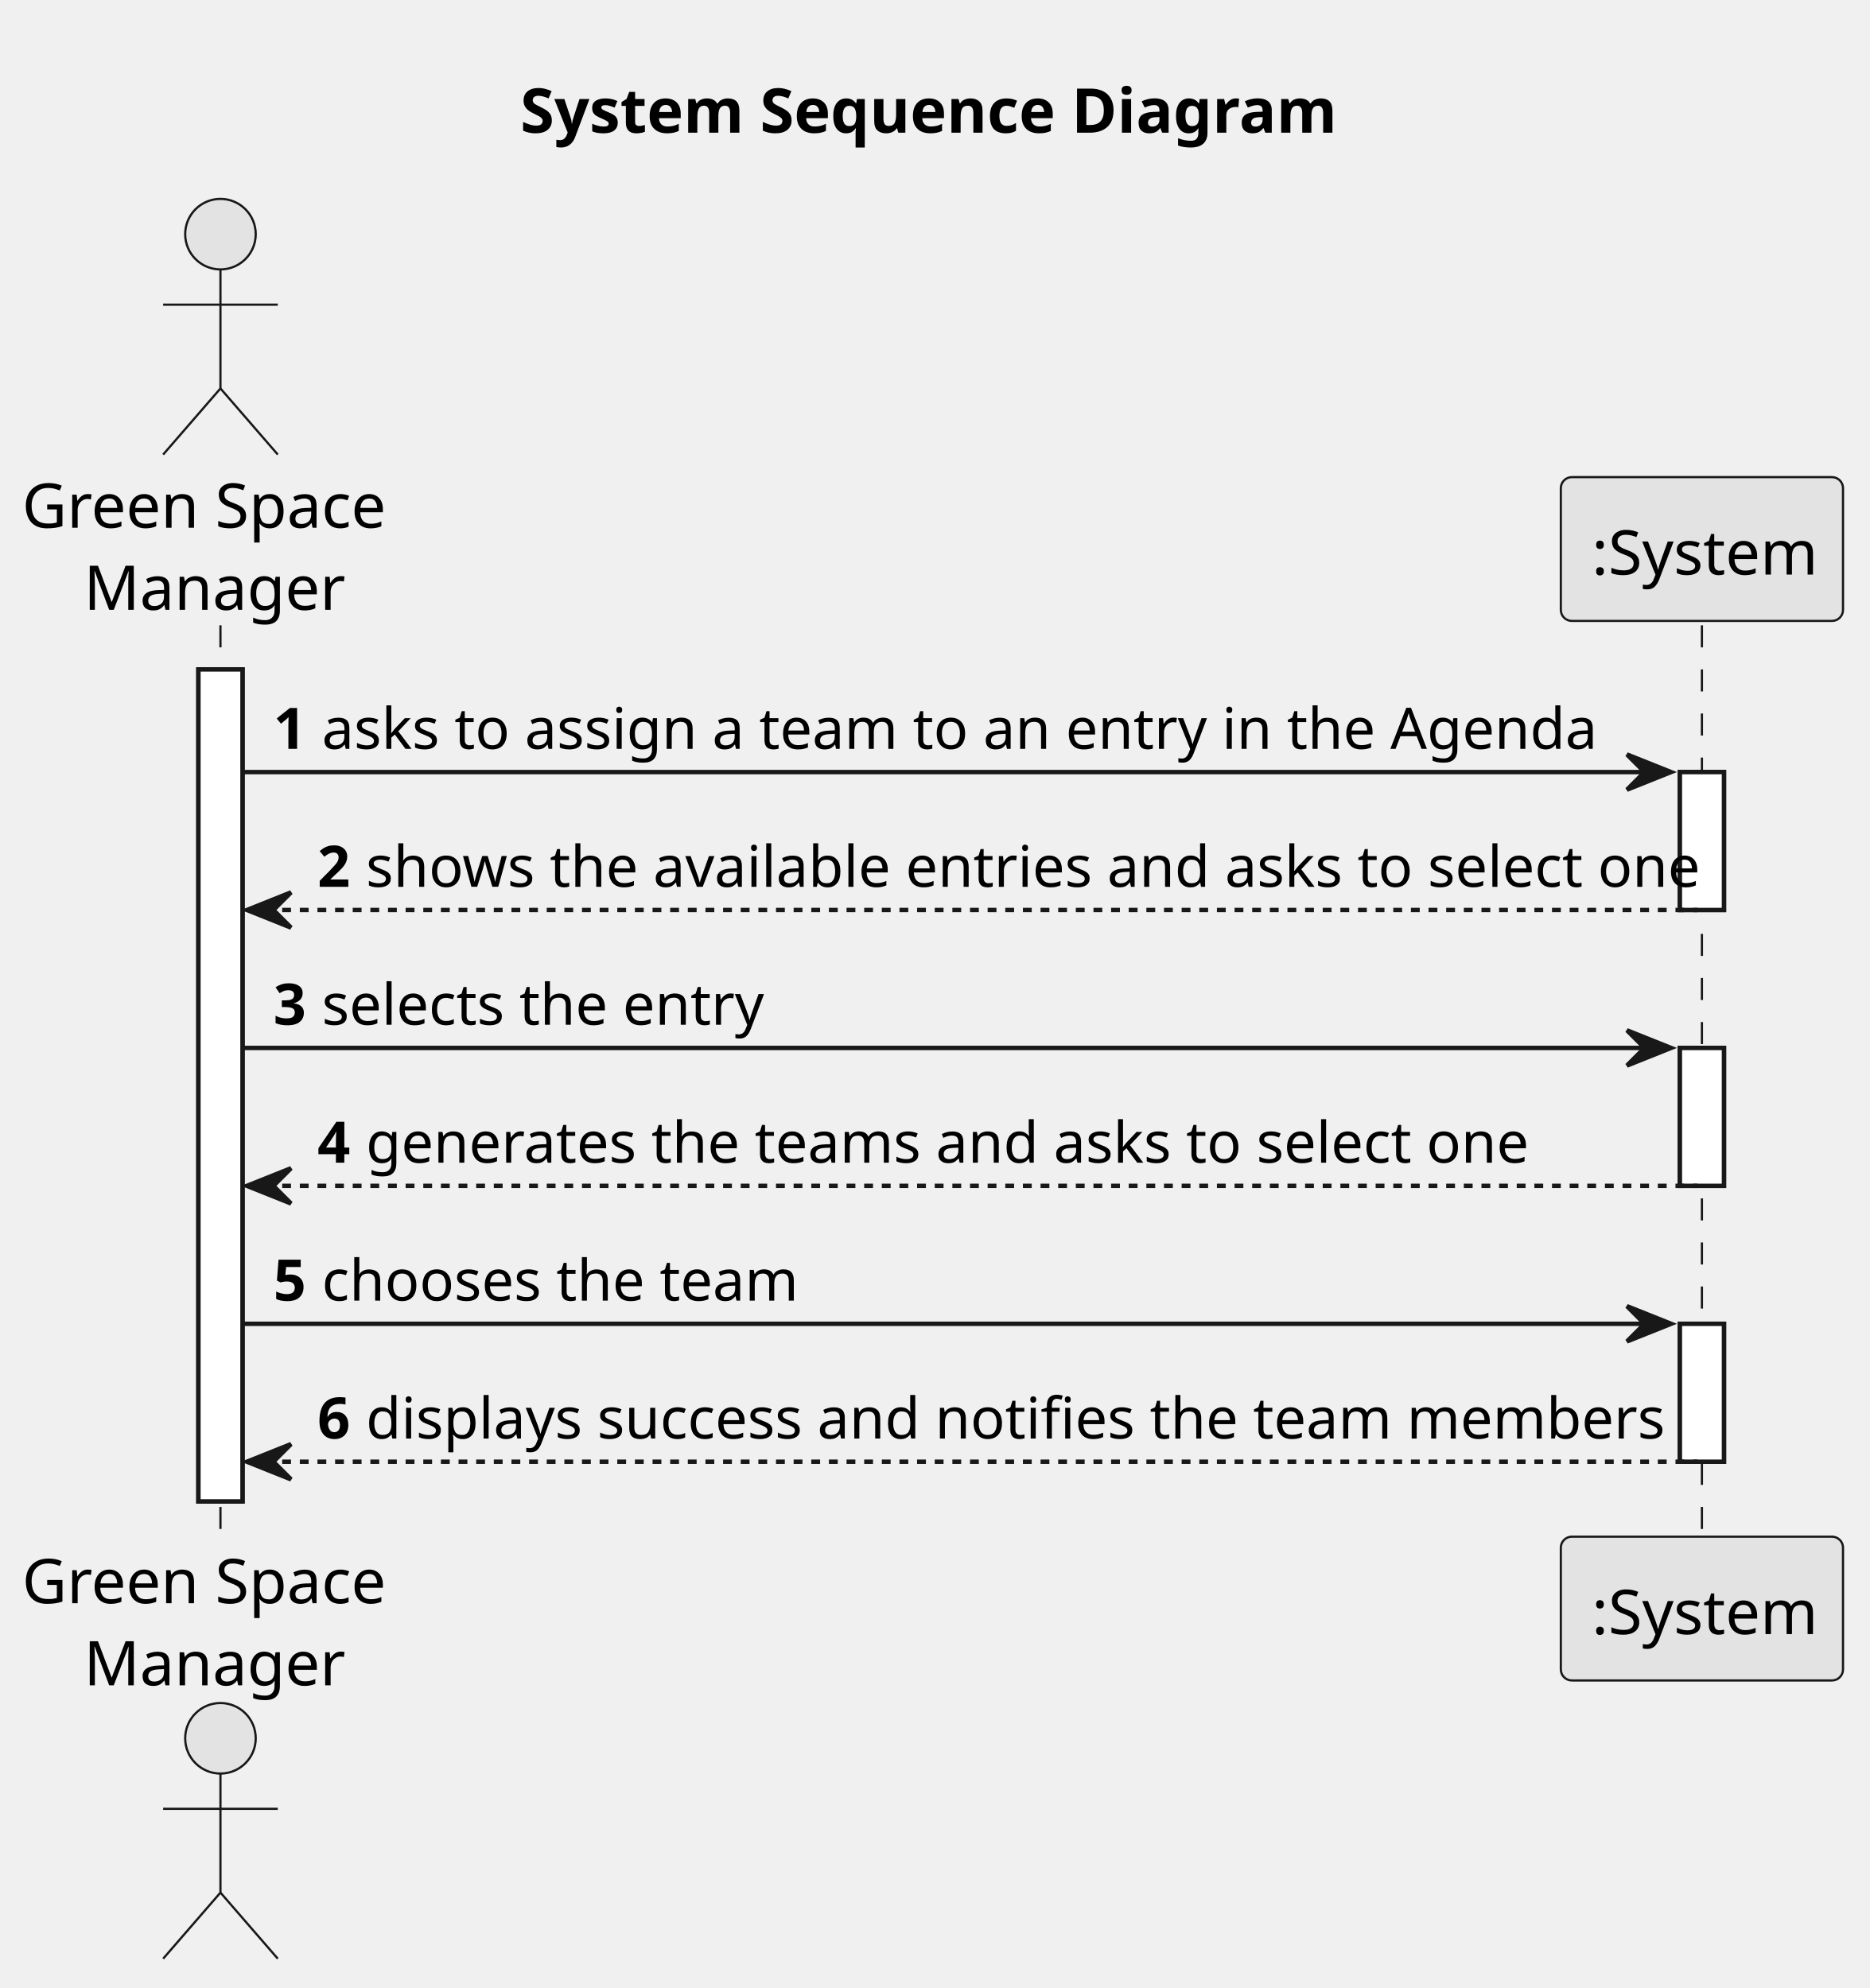
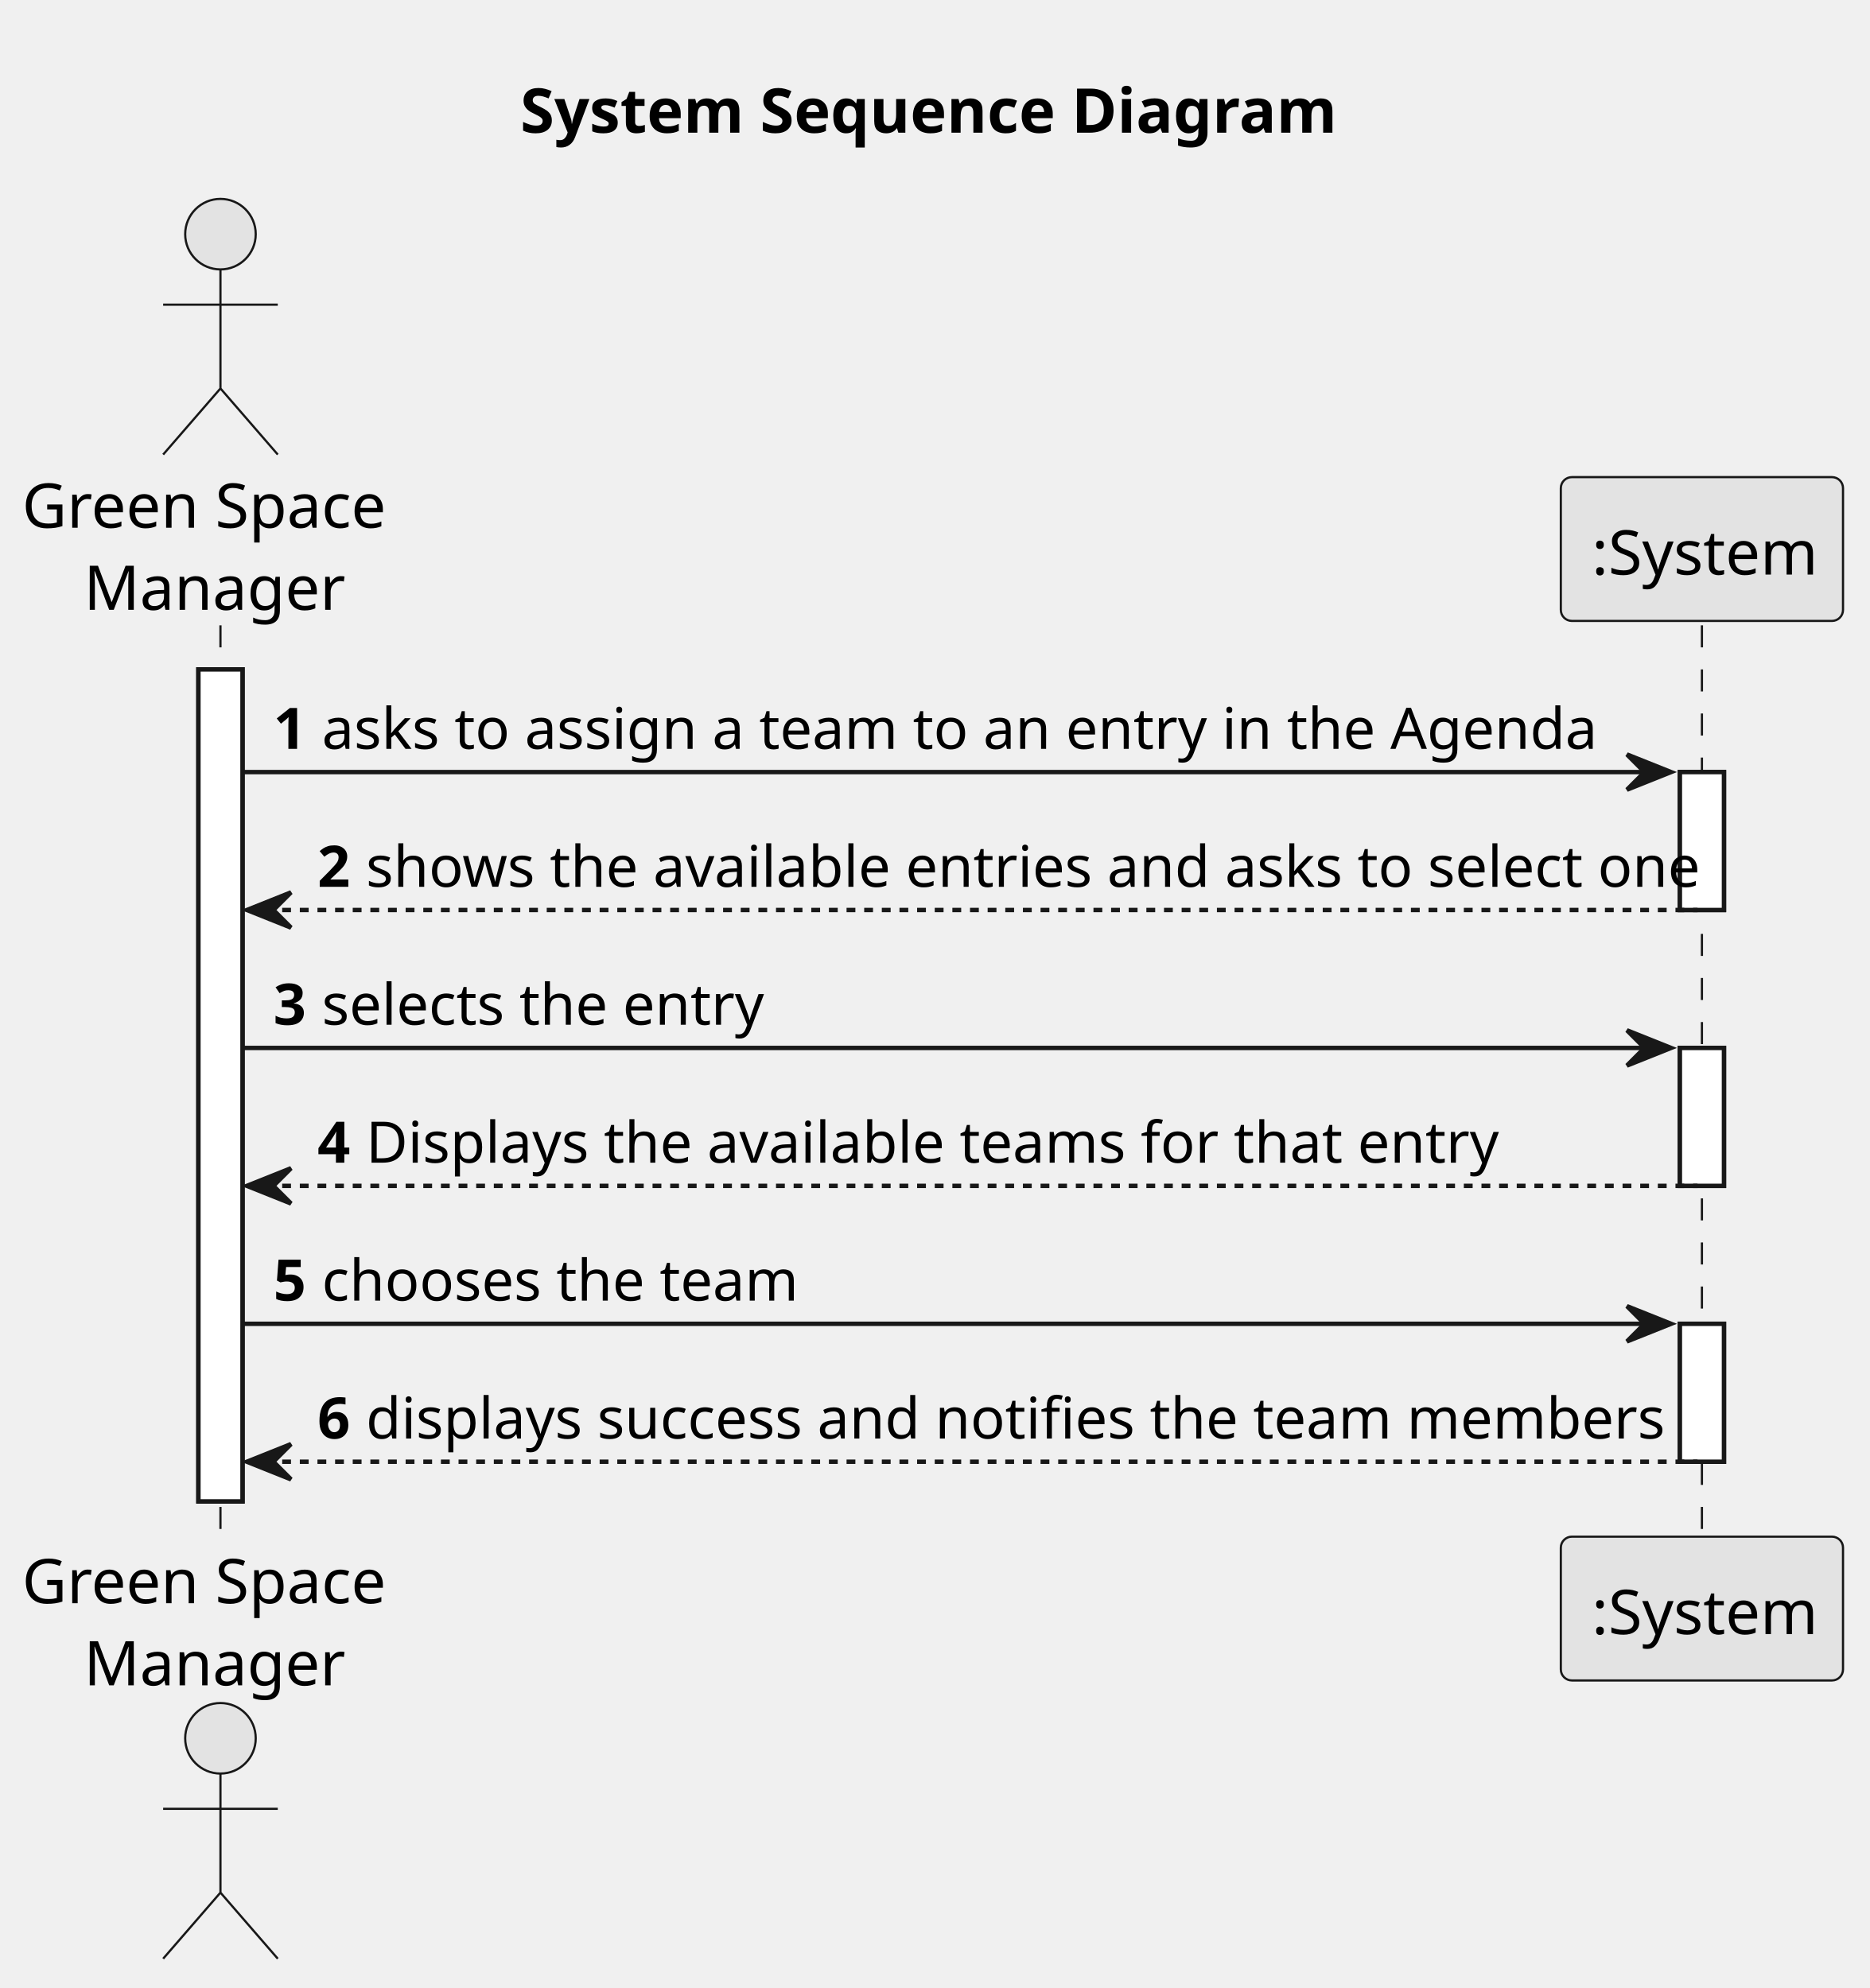
<svg xmlns="http://www.w3.org/2000/svg" contentStyleType="text/css" height="451px" preserveAspectRatio="none" style="width:424px;height:451px;background:#FFFFFF;" version="1.1" viewBox="0 0 424 451" width="424px" zoomAndPan="magnify">
  <defs />
  <g>
    <text fill="#000000" font-family="sans-serif" font-size="14" font-weight="bold" lengthAdjust="spacing" textLength="186" x="118" y="30.107">System Sequence Diagram</text>
    <rect fill="#FFFFFF" height="188.746" style="stroke:#181818;stroke-width:1.0;" width="10" x="45" y="151.863" />
    <rect fill="#FFFFFF" height="31.291" style="stroke:#181818;stroke-width:1.0;" width="10" x="381" y="175.154" />
    <rect fill="#FFFFFF" height="31.291" style="stroke:#181818;stroke-width:1.0;" width="10" x="381" y="237.736" />
    <rect fill="#FFFFFF" height="31.291" style="stroke:#181818;stroke-width:1.0;" width="10" x="381" y="300.318" />
    <line style="stroke:#181818;stroke-width:0.5;stroke-dasharray:5.0,5.0;" x1="50" x2="50" y1="141.863" y2="349.609" />
    <line style="stroke:#181818;stroke-width:0.5;stroke-dasharray:5.0,5.0;" x1="386" x2="386" y1="141.863" y2="349.609" />
    <text fill="#000000" font-family="sans-serif" font-size="14" lengthAdjust="spacing" textLength="84" x="5" y="119.728">Green Space</text>
    <text fill="#000000" font-family="sans-serif" font-size="14" lengthAdjust="spacing" textLength="56" x="19" y="138.35">Manager</text>
    <ellipse cx="50" cy="53.121" fill="#E3E3E3" rx="8" ry="8" style="stroke:#181818;stroke-width:0.5;" />
    <path d="M50,61.121 L50,88.121 M37,69.121 L63,69.121 M50,88.121 L37,103.121 M50,88.121 L63,103.121 " fill="none" style="stroke:#181818;stroke-width:0.5;" />
    <text fill="#000000" font-family="sans-serif" font-size="14" lengthAdjust="spacing" textLength="84" x="5" y="363.717">Green Space</text>
    <text fill="#000000" font-family="sans-serif" font-size="14" lengthAdjust="spacing" textLength="56" x="19" y="382.338">Manager</text>
    <ellipse cx="50" cy="394.352" fill="#E3E3E3" rx="8" ry="8" style="stroke:#181818;stroke-width:0.5;" />
    <path d="M50,402.352 L50,429.352 M37,410.352 L63,410.352 M50,429.352 L37,444.352 M50,429.352 L63,444.352 " fill="none" style="stroke:#181818;stroke-width:0.5;" />
    <rect fill="#E3E3E3" height="32.621" rx="2.5" ry="2.5" style="stroke:#181818;stroke-width:0.5;" width="64" x="354" y="108.242" />
    <text fill="#000000" font-family="sans-serif" font-size="14" lengthAdjust="spacing" textLength="50" x="361" y="130.35">:System</text>
    <rect fill="#E3E3E3" height="32.621" rx="2.5" ry="2.5" style="stroke:#181818;stroke-width:0.5;" width="64" x="354" y="348.609" />
    <text fill="#000000" font-family="sans-serif" font-size="14" lengthAdjust="spacing" textLength="50" x="361" y="370.717">:System</text>
    <rect fill="#FFFFFF" height="188.746" style="stroke:#181818;stroke-width:1.0;" width="10" x="45" y="151.863" />
    <rect fill="#FFFFFF" height="31.291" style="stroke:#181818;stroke-width:1.0;" width="10" x="381" y="175.154" />
    <rect fill="#FFFFFF" height="31.291" style="stroke:#181818;stroke-width:1.0;" width="10" x="381" y="237.736" />
    <rect fill="#FFFFFF" height="31.291" style="stroke:#181818;stroke-width:1.0;" width="10" x="381" y="300.318" />
    <polygon fill="#181818" points="369,171.154,379,175.154,369,179.154,373,175.154" style="stroke:#181818;stroke-width:1.0;" />
    <line style="stroke:#181818;stroke-width:1.0;" x1="55" x2="375" y1="175.154" y2="175.154" />
    <text fill="#000000" font-family="sans-serif" font-size="13" font-weight="bold" lengthAdjust="spacing" textLength="7" x="62" y="169.892">1</text>
    <text fill="#000000" font-family="sans-serif" font-size="13" lengthAdjust="spacing" textLength="279" x="73" y="169.892">asks to assign a team to an entry in the Agenda</text>
    <polygon fill="#181818" points="66,202.445,56,206.445,66,210.445,62,206.445" style="stroke:#181818;stroke-width:1.0;" />
    <line style="stroke:#181818;stroke-width:1.0;stroke-dasharray:2.0,2.0;" x1="60" x2="385" y1="206.445" y2="206.445" />
    <text fill="#000000" font-family="sans-serif" font-size="13" font-weight="bold" lengthAdjust="spacing" textLength="7" x="72" y="201.183">2</text>
    <text fill="#000000" font-family="sans-serif" font-size="13" lengthAdjust="spacing" textLength="291" x="83" y="201.183">shows the available entries and asks to select one</text>
    <polygon fill="#181818" points="369,233.736,379,237.736,369,241.736,373,237.736" style="stroke:#181818;stroke-width:1.0;" />
    <line style="stroke:#181818;stroke-width:1.0;" x1="55" x2="375" y1="237.736" y2="237.736" />
    <text fill="#000000" font-family="sans-serif" font-size="13" font-weight="bold" lengthAdjust="spacing" textLength="7" x="62" y="232.474">3</text>
    <text fill="#000000" font-family="sans-serif" font-size="13" lengthAdjust="spacing" textLength="97" x="73" y="232.474">selects the entry</text>
    <polygon fill="#181818" points="66,265.027,56,269.027,66,273.027,62,269.027" style="stroke:#181818;stroke-width:1.0;" />
    <line style="stroke:#181818;stroke-width:1.0;stroke-dasharray:2.0,2.0;" x1="60" x2="385" y1="269.027" y2="269.027" />
    <text fill="#000000" font-family="sans-serif" font-size="13" font-weight="bold" lengthAdjust="spacing" textLength="7" x="72" y="263.765">4</text>
-     <text fill="#000000" font-family="sans-serif" font-size="13" lengthAdjust="spacing" textLength="255" x="83" y="263.765">generates the teams and asks to select one</text>
+     <text fill="#000000" font-family="sans-serif" font-size="13" lengthAdjust="spacing" textLength="242" x="83" y="263.765">Displays the available teams for that entry</text>
    <polygon fill="#181818" points="369,296.318,379,300.318,369,304.318,373,300.318" style="stroke:#181818;stroke-width:1.0;" />
    <line style="stroke:#181818;stroke-width:1.0;" x1="55" x2="375" y1="300.318" y2="300.318" />
    <text fill="#000000" font-family="sans-serif" font-size="13" font-weight="bold" lengthAdjust="spacing" textLength="7" x="62" y="295.056">5</text>
    <text fill="#000000" font-family="sans-serif" font-size="13" lengthAdjust="spacing" textLength="104" x="73" y="295.056">chooses the team</text>
    <polygon fill="#181818" points="66,327.609,56,331.609,66,335.609,62,331.609" style="stroke:#181818;stroke-width:1.0;" />
    <line style="stroke:#181818;stroke-width:1.0;stroke-dasharray:2.0,2.0;" x1="60" x2="385" y1="331.609" y2="331.609" />
    <text fill="#000000" font-family="sans-serif" font-size="13" font-weight="bold" lengthAdjust="spacing" textLength="7" x="72" y="326.347">6</text>
    <text fill="#000000" font-family="sans-serif" font-size="13" lengthAdjust="spacing" textLength="284" x="83" y="326.347">displays success and notifies the team members</text>
  </g>
</svg>
